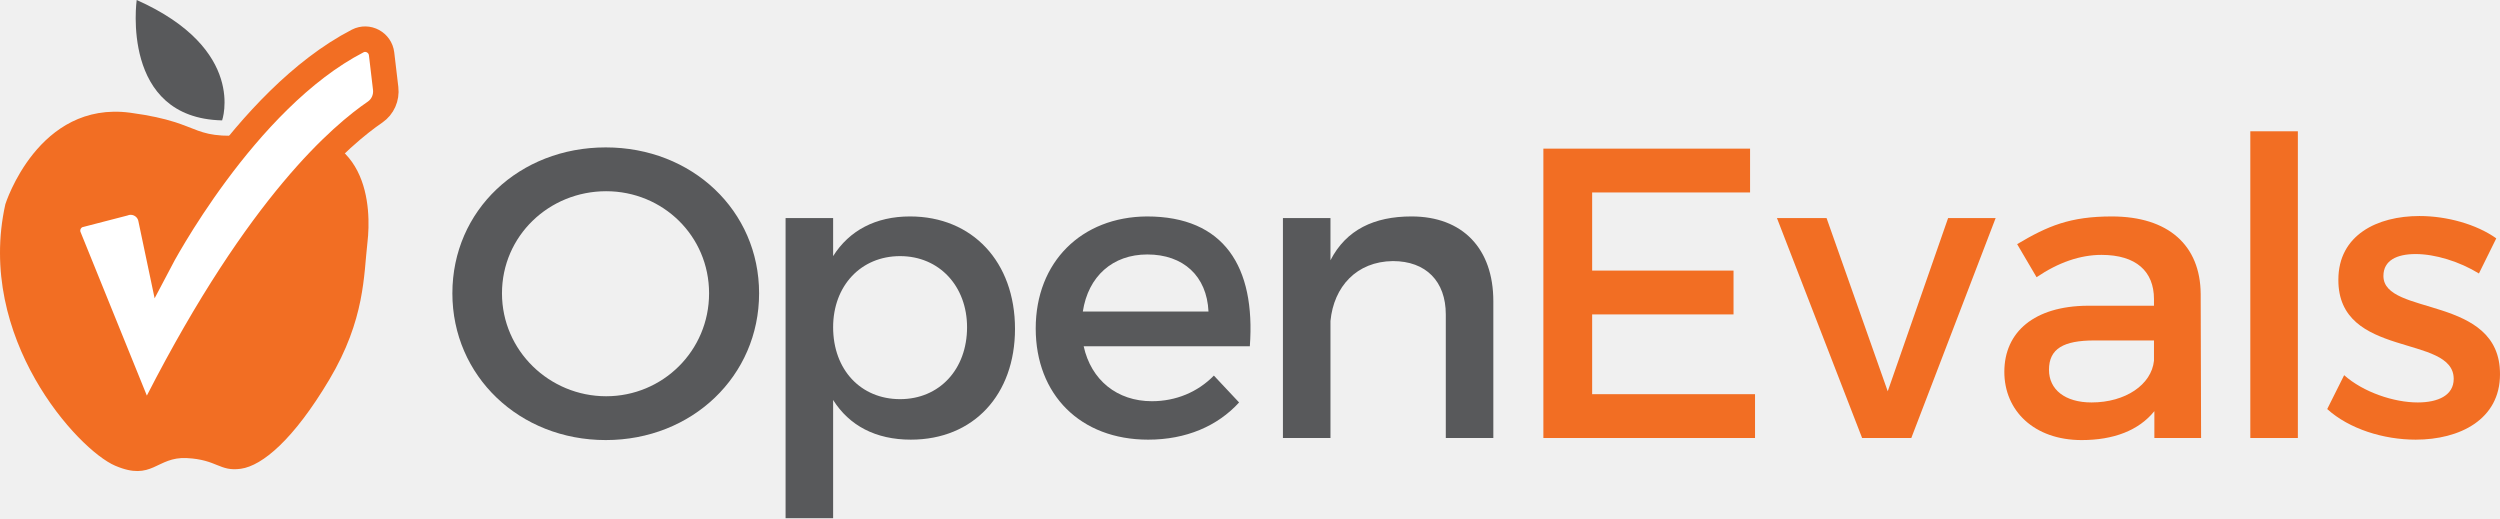
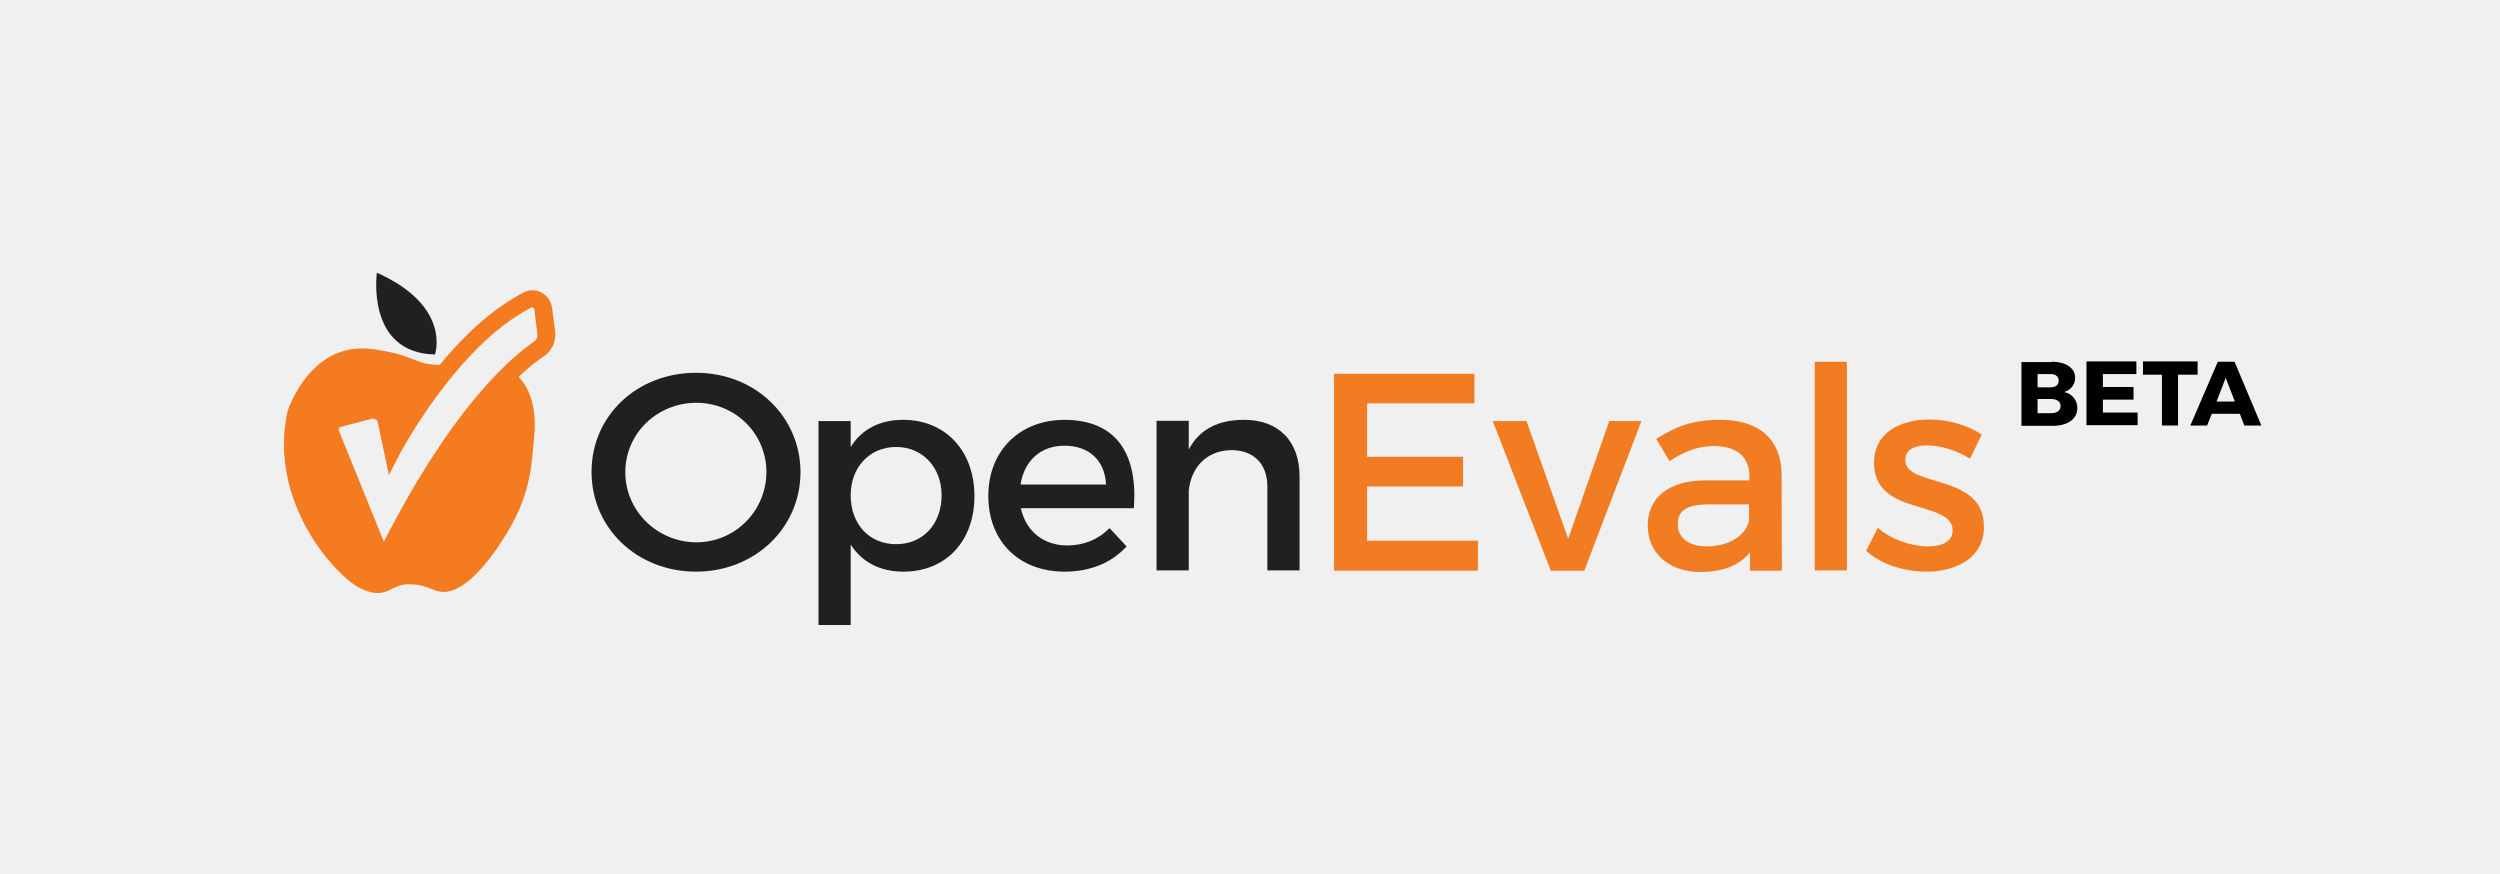
- <svg xmlns="http://www.w3.org/2000/svg" version="1.1" id="Layer_1" x="0px" y="0px" width="392.292px" height="81.314px" viewBox="0 0 392.292 81.314" enable-background="new 0 0 392.292 81.314" xml:space="preserve">
-   <path fill="#58595B" d="M119.115,46.027c0,12.973-10.508,23.027-24.065,23.027c-13.557,0-24.065-10.055-24.065-23.027  c0-13.038,10.508-22.897,24.065-22.897C108.607,23.13,119.115,33.054,119.115,46.027 M78.769,46.027  c0,9.017,7.459,16.151,16.346,16.151c8.886,0,16.152-7.135,16.152-16.151c0-9.017-7.266-16.021-16.152-16.021  C86.164,30.006,78.769,37.01,78.769,46.027" />
-   <path fill="#58595B" d="M159.271,51.605c0,10.313-6.486,17.384-16.345,17.384c-5.514,0-9.665-2.204-12.195-6.227v18.552h-7.46  V34.222h7.46v5.968c2.53-4.022,6.681-6.227,12.065-6.227C152.59,33.963,159.271,41.098,159.271,51.605 M151.748,51.347  c0-6.422-4.346-11.157-10.508-11.157c-6.162,0-10.508,4.671-10.508,11.157c0,6.681,4.346,11.286,10.508,11.286  C147.401,62.633,151.748,57.963,151.748,51.347" />
-   <path fill="#58595B" d="M196.121,54.33h-26.076c1.168,5.319,5.254,8.627,10.703,8.627c3.762,0,7.199-1.427,9.729-4.021l3.957,4.216  c-3.373,3.698-8.302,5.838-14.27,5.838c-10.638,0-17.643-7.07-17.643-17.448c0-10.443,7.199-17.513,17.448-17.578  C192.098,33.963,197.028,41.876,196.121,54.33 M189.633,48.882c-0.259-5.579-3.957-8.952-9.6-8.952  c-5.449,0-9.275,3.438-10.119,8.952H189.633z" />
-   <path fill="#58595B" d="M234.329,47.26V68.73h-7.459V49.336c0-5.189-3.113-8.368-8.303-8.368c-5.708,0.065-9.275,4.021-9.794,9.405  V68.73h-7.46V34.222h7.46v6.616c2.465-4.8,6.875-6.875,12.713-6.875C229.529,33.963,234.329,39.023,234.329,47.26" />
-   <polygon fill="#F26E23" points="249.835,30.2 249.835,42.46 272.02,42.46 272.02,49.336 249.835,49.336 249.835,61.854   275.393,61.854 275.393,68.73 242.182,68.73 242.182,23.324 274.615,23.324 274.615,30.2 " />
-   <polygon fill="#F26E23" points="292.197,68.73 278.834,34.222 286.619,34.222 296.217,61.4 305.689,34.222 313.148,34.222   299.916,68.73 " />
-   <path fill="#F26E23" d="M338.059,64.514c-2.464,3.049-6.42,4.541-11.416,4.541c-7.459,0-12.129-4.605-12.129-10.703  c0-6.292,4.735-10.314,13.038-10.378h10.443v-1.038c0-4.346-2.789-6.94-8.238-6.94c-3.308,0-6.745,1.167-10.184,3.503l-3.049-5.189  c4.801-2.854,8.303-4.346,14.854-4.346c8.887,0,13.881,4.54,13.946,12.13l0.064,22.638h-7.331V64.514z M337.996,56.601v-3.179  h-9.341c-4.864,0-7.135,1.298-7.135,4.605c0,3.113,2.529,5.124,6.681,5.124C333.52,63.151,337.606,60.362,337.996,56.601" />
-   <rect x="353.113" y="20.601" fill="#F26E23" width="7.459" height="48.13" />
-   <path fill="#F26E23" d="M391.708,37.4l-2.724,5.514c-3.049-1.881-6.876-3.049-9.925-3.049c-2.919,0-5.06,0.974-5.06,3.438  c0,6.357,18.357,2.919,18.292,15.438c0,7.07-6.292,10.248-13.232,10.248c-5.06,0-10.443-1.687-13.881-4.8l2.659-5.318  c2.984,2.659,7.784,4.28,11.546,4.28c3.178,0,5.644-1.103,5.644-3.697c0-7.07-18.162-3.113-18.098-15.567  c0-7.005,6.098-9.989,12.714-9.989C383.99,33.897,388.595,35.195,391.708,37.4" />
-   <path fill="#F26E23" d="M0.84,32.046c0,0,5.133-16.308,19.618-14.355c12.656,1.707,8.426,4.707,21.489,3.207  c16.17-1.857,16.312,11.985,15.714,17.129c-0.599,5.145-0.359,12.082-5.982,21.532c-5.622,9.45-10.526,13.517-13.876,13.996  c-3.349,0.478-3.721-1.437-8.499-1.675c-4.779-0.239-5.377,3.708-11.238,1.195C12.204,70.564-3.825,52.98,0.84,32.046" />
-   <path fill="#FFFFFF" d="M12.317,33.74l7.09-1.837c1.847-0.667,3.857,0.453,4.261,2.374l1.405,6.675c0,0,13.273-25.339,31.055-34.52  c1.602-0.827,3.537,0.23,3.749,2.02l0.641,5.424c0.172,1.454-0.46,2.888-1.668,3.717c-5.027,3.447-18.036,14.199-34.058,45.456  c-0.779,1.52-2.99,1.403-3.591-0.194l-10.436-25.75C10.254,35.746,10.953,34.233,12.317,33.74" />
-   <path fill="none" stroke="#F26E23" stroke-width="4" stroke-linecap="round" stroke-miterlimit="10" d="M12.317,33.74l7.09-1.837  c1.847-0.667,3.857,0.453,4.261,2.374l1.405,6.675c0,0,13.273-25.339,31.055-34.52c1.602-0.827,3.537,0.23,3.749,2.02l0.641,5.424  c0.172,1.454-0.46,2.888-1.668,3.717c-5.027,3.447-18.036,14.199-34.058,45.456c-0.779,1.52-2.99,1.403-3.591-0.194l-10.436-25.75  C10.254,35.746,10.953,34.233,12.317,33.74z" />
-   <path fill="#58595B" d="M34.853,18.891c0,0,3.932-11.163-13.403-18.891C21.45,0,18.837,18.536,34.853,18.891" />
-   <rect x="-72.224" y="-52.1" fill="none" width="536" height="182.5" />
+ <svg xmlns="http://www.w3.org/2000/svg" version="1.1" id="Layer_1" x="0px" y="0px" viewBox="0 0 792 276.7" enable-background="new 0 0 792 276.7" xml:space="preserve">
+   <g id="XMLID_89_">
+     <g id="XMLID_102_">
+       <polygon id="XMLID_75_" fill="#F27C21" points="433.1,154.1 463.5,154.1 463.5,144.7 433.1,144.7 433.1,127.8 467.1,127.8     467.1,118.4 422.6,118.4 422.6,180.8 468.2,180.8 468.2,171.3 433.1,171.3   " />
+       <polygon id="XMLID_74_" fill="#F27C21" points="496.8,170.7 483.6,133.4 472.9,133.4 491.3,180.8 501.9,180.8 520,133.4     509.8,133.4   " />
+       <path id="XMLID_108_" fill="#F27C21" d="M545.1,133c-9,0-13.8,2-20.4,6l4.2,7.1c4.7-3.2,9.4-4.8,14-4.8c7.5,0,11.3,3.6,11.3,9.5    v1.4h-14.3c-11.4,0.1-17.9,5.6-17.9,14.3c0,8.4,6.4,14.7,16.7,14.7c6.9,0,12.3-2,15.7-6.2v5.8h10.1l-0.1-31.1    C564.1,139.2,557.3,133,545.1,133z M554.2,164.1c-0.5,5.2-6.1,9-13.5,9c-5.7,0-9.2-2.8-9.2-7c0-4.5,3.1-6.3,9.8-6.3h12.8V164.1z" />
+       <rect id="XMLID_71_" x="574.9" y="114.6" fill="#F27C21" width="10.2" height="66.1" />
+       <path id="XMLID_70_" fill="#F27C21" d="M603.6,145.8c0-3.4,2.9-4.7,6.9-4.7c4.2,0,9.4,1.6,13.6,4.2l3.7-7.6    c-4.3-3-10.6-4.8-16.6-4.8c-9.1,0-17.5,4.1-17.5,13.7c-0.1,17.1,24.9,11.7,24.9,21.4c0,3.6-3.4,5.1-7.8,5.1    c-5.2,0-11.8-2.2-15.9-5.9l-3.7,7.3c4.7,4.3,12.1,6.6,19.1,6.6c9.5,0,18.2-4.4,18.2-14.1C628.8,149.8,603.6,154.6,603.6,145.8z" />
+       <path id="XMLID_103_" fill="#F47B20" d="M174.9,97.6c-0.2-2.1-1.5-3.9-3.3-4.9c-1.8-1-4-1-5.8,0c-10.2,5.3-19.3,14.1-26.5,22.9    c-8.3-0.1-7.3-3.1-21.3-5c-19.9-2.7-26.9,19.7-26.9,19.7c-6.4,28.8,15.6,52.9,23.7,56.4c8.1,3.5,8.9-2,15.4-1.6    c6.6,0.3,7.1,3,11.7,2.3c4.6-0.7,11.3-6.2,19.1-19.2c7.7-13,7.4-22.5,8.2-29.6c0.5-4.4,0.6-13.6-4.9-19.2c3.2-3,5.9-5.2,8.1-6.6    c2.5-1.7,3.8-4.7,3.5-7.7L174.9,97.6z M169.2,108.2c-8.7,6-26.5,22.2-47.6,63.4l-14.3-35.3c-0.1-0.3,0-0.5,0-0.6    c0.1-0.1,0.2-0.3,0.4-0.4l9.6-2.5l0.2-0.1c0.6-0.2,1.1,0,1.4,0.1c0.3,0.1,0.7,0.5,0.8,1.1l3.5,16.6l3.5-6.8    c0.2-0.3,18.1-34.2,41.5-46.2c0.3-0.2,0.6-0.1,0.7,0c0.1,0.1,0.4,0.3,0.4,0.6l0.9,7.4C170.4,106.7,170,107.7,169.2,108.2z" />
+     </g>
+     <g id="XMLID_90_">
+       <path id="XMLID_99_" fill="#221F1F" d="M220.5,118.1c-18.6,0-33.1,13.5-33.1,31.4c0,17.8,14.4,31.6,33.1,31.6    c18.6,0,33.1-13.8,33.1-31.6C253.5,131.8,239.1,118.1,220.5,118.1z M220.6,171.8c-12.2,0-22.5-9.8-22.5-22.2    c0-12.4,10.2-22,22.5-22c12.2,0,22.2,9.6,22.2,22C242.7,162,232.8,171.8,220.6,171.8z" />
+       <path id="XMLID_96_" fill="#221F1F" d="M286.1,133c-7.4,0-13.1,3-16.6,8.6v-8.2h-10.2V198h10.2v-25.5c3.5,5.5,9.2,8.6,16.7,8.6    c13.5,0,22.5-9.7,22.5-23.9C308.7,142.8,299.5,133,286.1,133z M283.9,172.4c-8.5,0-14.4-6.3-14.4-15.5c0-8.9,6-15.3,14.4-15.3    s14.4,6.5,14.4,15.3C298.3,166,292.4,172.4,283.9,172.4z" />
+       <path id="XMLID_93_" fill="#221F1F" d="M337.1,133c-14.1,0.1-24,9.8-24,24.1c0,14.3,9.6,24,24.2,24c8.2,0,15-2.9,19.6-8l-5.4-5.8    c-3.5,3.6-8.2,5.5-13.4,5.5c-7.5,0-13.1-4.5-14.7-11.8h35.8C360.5,143.9,353.8,133,337.1,133z M323.3,153.5    c1.2-7.6,6.4-12.3,13.9-12.3c7.8,0,12.8,4.6,13.2,12.3H323.3z" />
+       <path id="XMLID_61_" fill="#221F1F" d="M394.1,133c-8,0-14.1,2.9-17.5,9.4v-9.1h-10.2v47.4h10.2v-25.2c0.7-7.4,5.6-12.8,13.5-12.9    c7.1,0,11.4,4.4,11.4,11.5v26.6h10.2v-29.5C411.8,139.9,405.2,133,394.1,133z" />
+       <path id="XMLID_60_" fill="#221F1F" d="M137.8,112.3c0,0,5.4-15.3-18.4-25.9C119.4,86.4,115.8,111.8,137.8,112.3z" />
+     </g>
+   </g>
+   <g id="XMLID_77_">
+     <path id="XMLID_85_" d="M650,114.6c4.5,0,7.4,2,7.4,5.1c0,2.1-1.3,3.8-3.5,4.5c2.5,0.5,4.2,2.5,4.2,5.1c0,3.4-3,5.6-7.8,5.6h-9.9   v-20.2H650z M645.5,122.7h4.2c1.5,0,2.5-0.8,2.5-2.1c0-1.3-1-2.1-2.5-2.1h-4.2V122.7z M645.5,130.9h4.2c1.9,0,3.1-0.8,3.1-2.3   c0-1.4-1.2-2.2-3.1-2.2h-4.2V130.9z" />
+     <path id="XMLID_83_" d="M666.2,118.6v4h9.7v4h-9.7v4.1h11v4h-16.2v-20.2h15.8v4H666.2z" />
+     <path id="XMLID_81_" d="M690,118.7v16.1h-5.1v-16.1h-6v-4.2h17.3v4.2H690z" />
+     <path id="XMLID_78_" d="M700.7,131.1l-1.5,3.7h-5.3l8.7-20.2h5.3l8.5,20.2H711l-1.4-3.7H700.7z M705.1,119.7l-2.9,7.5h5.8   L705.1,119.7z" />
+   </g>
</svg>
